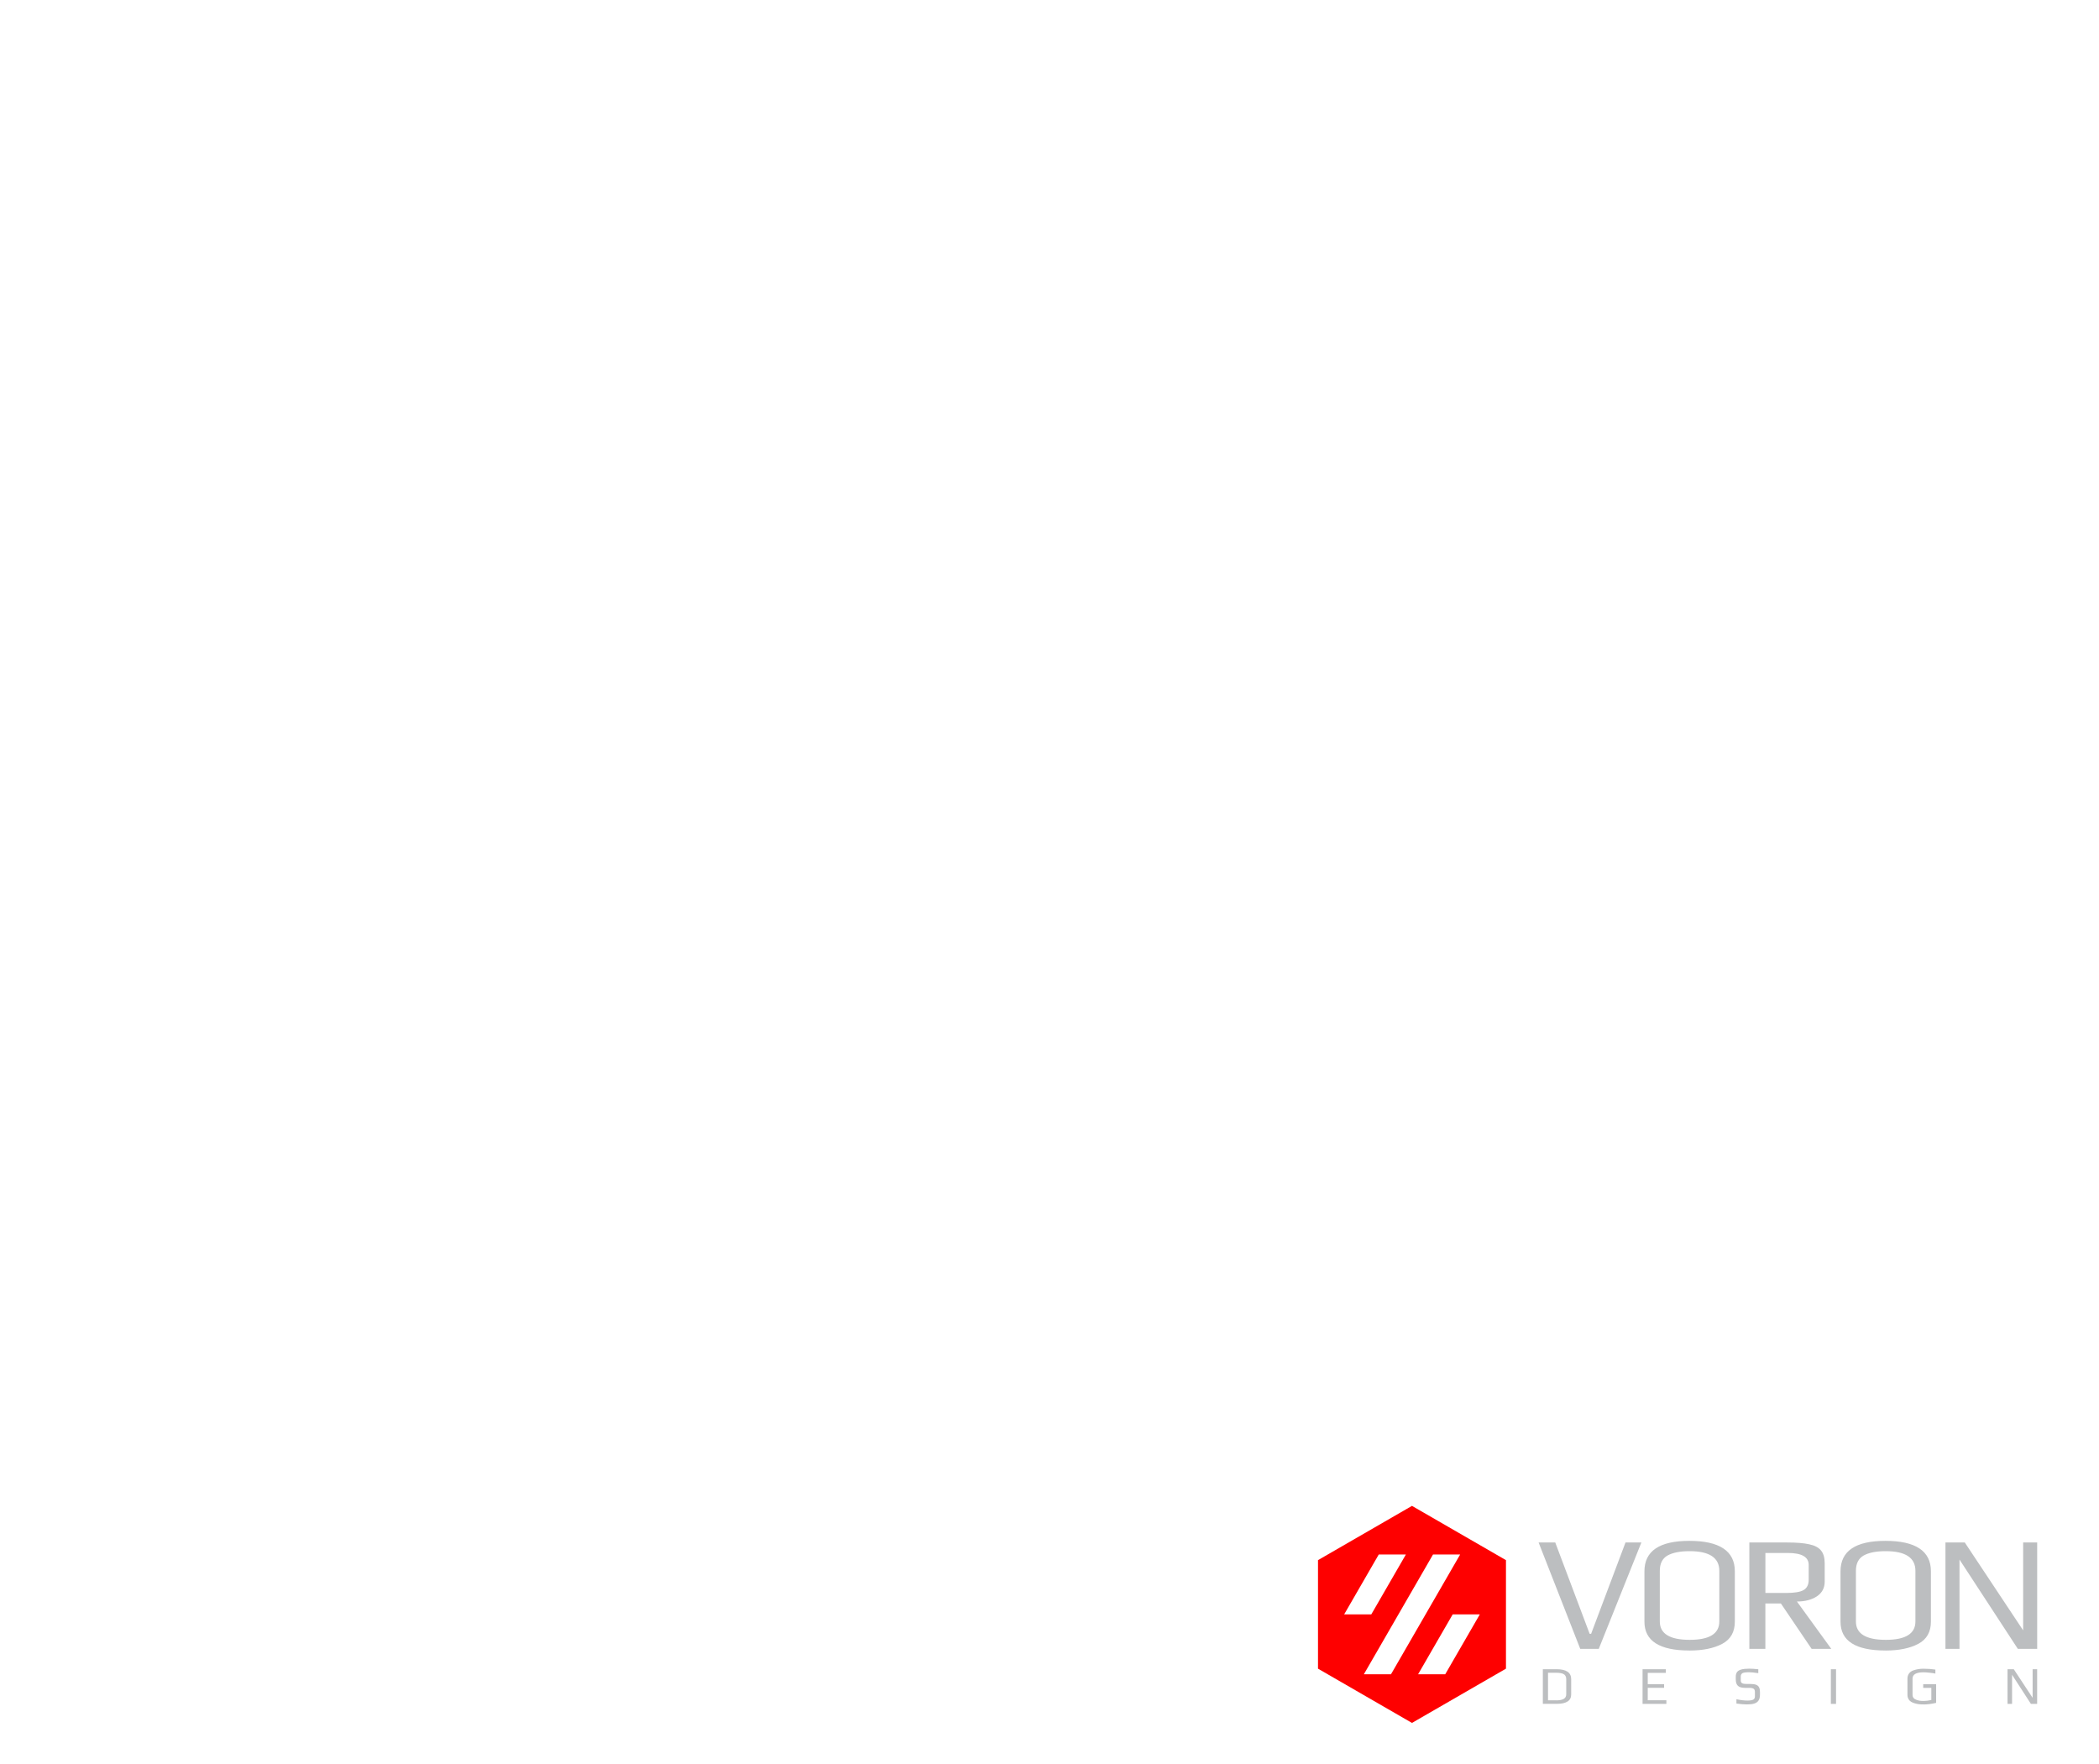
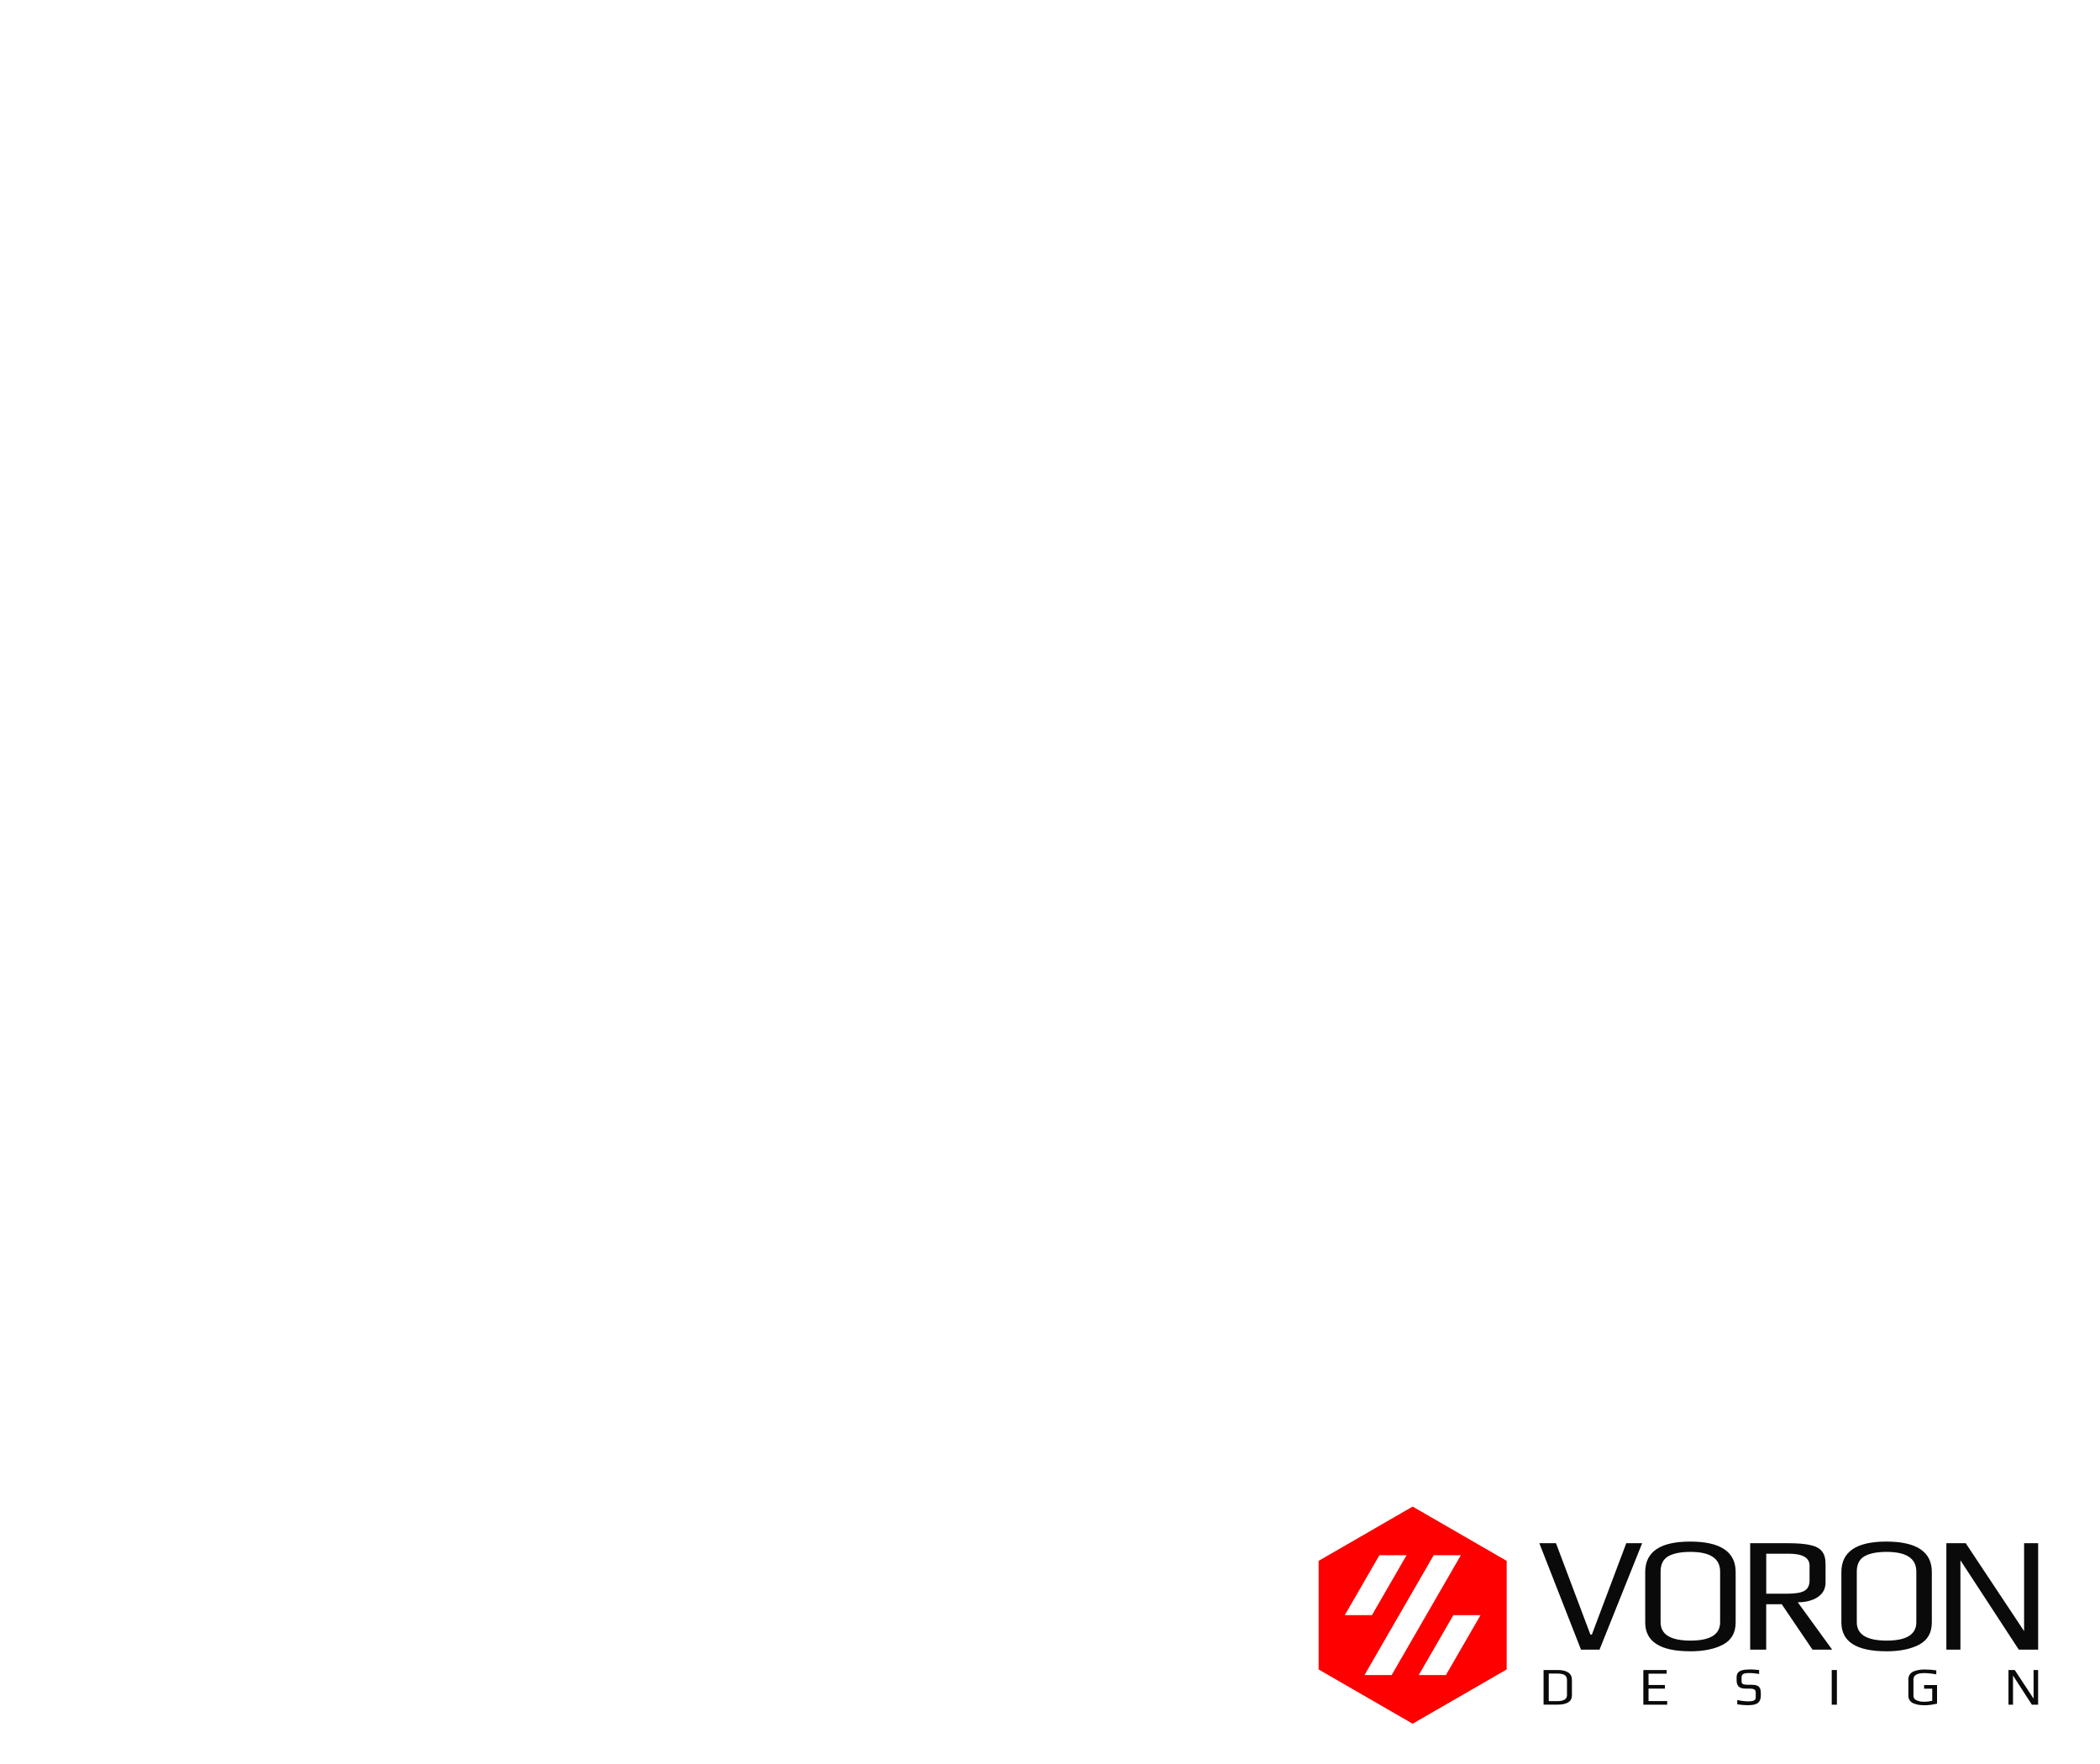
- <svg xmlns="http://www.w3.org/2000/svg" id="a" viewBox="0 0 708.66 595.28">
+ <svg xmlns="http://www.w3.org/2000/svg" id="a" width="250mm" height="210mm" viewBox="0 0 708.66 595.28">
  <path id="b" d="M476.71,508.41l-31.73,18.32v36.64l31.73,18.32,31.73-18.32v-36.64l-31.73-18.32ZM465.49,524.83h9.16l-11.68,20.22h-9.16l11.68-20.22ZM483.81,524.83h9.16l-23.35,40.44h-9.16l23.35-40.44ZM490.45,545.05h9.16l-11.68,20.22h-9.16l11.68-20.22Z" style="fill:#fe0000;" />
-   <path d="M519.44,520.77h5.64l11.61,30.83h.5l11.61-30.83h5.36l-14.39,35.92h-6.25l-14.06-35.92ZM570.37,557.24c-10.12,0-15.18-3.25-15.18-9.74v-16.99c0-6.86,5.06-10.29,15.18-10.29s15.34,3.41,15.34,10.24v17.05c0,3.47-1.41,5.96-4.24,7.47-2.83,1.51-6.53,2.27-11.1,2.27h0ZM570.48,553.64c6.66,0,9.99-2.07,9.99-6.2v-17.1c0-4.43-3.35-6.64-10.04-6.64-3.24,0-5.73.5-7.48,1.49-1.71,1-2.57,2.71-2.57,5.15v17.1c0,4.13,3.37,6.2,10.1,6.2h0ZM590.61,520.77h12.72c3.2,0,5.69.2,7.48.61,1.82.37,3.14,1.05,3.96,2.05.86,1,1.28,2.45,1.28,4.37v6.2c0,2.14-.89,3.8-2.68,4.98-1.75,1.14-3.98,1.72-6.7,1.72l11.61,15.99h-6.64l-10.38-15.33h-5.24v15.33h-5.41v-35.92ZM603.11,537.81c2.68,0,4.59-.31,5.75-.94,1.19-.66,1.79-1.84,1.79-3.54v-4.98c0-2.69-2.34-4.04-7.03-4.04h-7.59v13.5h7.09ZM636.57,557.24c-10.12,0-15.18-3.25-15.18-9.74v-16.99c0-6.86,5.06-10.29,15.18-10.29s15.34,3.41,15.34,10.24v17.05c0,3.47-1.41,5.96-4.24,7.47-2.83,1.51-6.53,2.27-11.1,2.27h0ZM636.69,553.64c6.66,0,9.99-2.07,9.99-6.2v-17.1c0-4.43-3.35-6.64-10.04-6.64-3.24,0-5.73.5-7.48,1.49-1.71,1-2.57,2.71-2.57,5.15v17.1c0,4.13,3.37,6.2,10.1,6.2h0ZM656.82,520.77h6.53l19.7,29.67v-29.67h4.74v35.92h-6.53l-19.7-30.16v30.16h-4.74v-35.92ZM520.89,563.56h4.65c3.28,0,4.92,1.12,4.92,3.35v5.17c0,2.12-1.63,3.17-4.9,3.17h-4.67v-11.7ZM525.44,574.07c2.24,0,3.35-.67,3.35-2.02v-5.16c0-.43-.09-.8-.27-1.1-.18-.3-.43-.52-.76-.67-.32-.13-.66-.22-1.01-.27-.35-.06-.76-.09-1.23-.09h-2.88v9.3h2.79ZM554.56,563.56h7.86v1.23h-6.11v3.82h5.52v1.23h-5.52v4.2h6.29v1.23h-8.04v-11.7ZM589.82,575.44c-1,0-2.19-.1-3.57-.29v-1.46c1.39.3,2.62.45,3.68.45.89,0,1.54-.1,1.95-.29.41-.2.61-.58.61-1.12v-1.51c0-.5-.14-.86-.43-1.06-.29-.2-.79-.31-1.51-.31h-1.37c-1.14,0-1.95-.23-2.43-.69s-.72-1.17-.72-2.13v-.94c0-.64.14-1.15.41-1.55.29-.4.76-.69,1.42-.88.67-.19,1.59-.29,2.76-.29.78,0,1.78.07,3.01.2v1.32c-1.37-.2-2.42-.31-3.14-.31-1.12,0-1.86.11-2.22.32-.37.23-.56.61-.56,1.14v1.33c0,.41.14.71.43.9.3.18.81.27,1.53.27h1.41c.81,0,1.43.1,1.87.29.46.19.78.49.96.88.19.38.29.91.29,1.57v.85c0,.83-.16,1.48-.47,1.97-.3.48-.77.82-1.41,1.03s-1.47.31-2.51.31h0ZM618.13,563.56h1.75v11.7h-1.75v-11.7ZM649.37,575.44c-.55,0-1.05-.02-1.48-.07-.42-.05-.87-.14-1.33-.27-.53-.14-.97-.32-1.33-.54-.36-.23-.66-.53-.88-.92-.24-.41-.36-.87-.36-1.37v-5.53c0-.67.17-1.25.52-1.73s.83-.83,1.44-1.05c.59-.2,1.15-.35,1.68-.43.54-.1,1.12-.14,1.75-.14,1.49,0,2.84.1,4.04.29v1.35c-.46-.11-1.11-.2-1.97-.29-.84-.1-1.52-.14-2.04-.14-2.46,0-3.7.71-3.7,2.13v5.52c0,.38.11.72.34,1.01.24.29.56.5.97.63.38.14.77.25,1.15.31.38.05.82.07,1.3.07.81,0,1.66-.11,2.58-.32v-4.09h-2.74v-1.23h4.36v6.29c-1.56.36-3,.54-4.31.54h0ZM677.78,563.56h2.11l6.36,9.66v-9.66h1.53v11.7h-2.11l-6.36-9.83v9.83h-1.53v-11.7Z" style="fill:#bcbec0; fill-rule:evenodd;" />
+   <path d="M519.44,520.77h5.64l11.61,30.83h.5l11.61-30.83h5.36l-14.39,35.92h-6.25l-14.06-35.92ZM570.37,557.24c-10.12,0-15.18-3.25-15.18-9.74v-16.99c0-6.86,5.06-10.29,15.18-10.29s15.34,3.41,15.34,10.24v17.05c0,3.47-1.41,5.96-4.24,7.47s-6.53,2.27-11.1,2.27h0ZM570.48,553.64c6.66,0,9.99-2.07,9.99-6.2v-17.1c0-4.43-3.35-6.64-10.04-6.64-3.24,0-5.73.5-7.48,1.49-1.71,1-2.57,2.71-2.57,5.15v17.1c0,4.13,3.37,6.2,10.1,6.2h0ZM590.61,520.77h12.72c3.2,0,5.69.2,7.48.61,1.82.37,3.14,1.05,3.96,2.05.86,1,1.28,2.45,1.28,4.37v6.2c0,2.14-.89,3.8-2.68,4.98-1.75,1.14-3.98,1.72-6.7,1.72l11.61,15.99h-6.64l-10.38-15.33h-5.24v15.33h-5.41v-35.92ZM603.11,537.81c2.68,0,4.59-.31,5.75-.94,1.19-.66,1.79-1.84,1.79-3.54v-4.98c0-2.69-2.34-4.04-7.03-4.04h-7.59v13.5h7.09ZM636.57,557.24c-10.12,0-15.18-3.25-15.18-9.74v-16.99c0-6.86,5.06-10.29,15.18-10.29s15.34,3.41,15.34,10.24v17.05c0,3.47-1.41,5.96-4.24,7.47s-6.53,2.27-11.1,2.27h0ZM636.69,553.64c6.66,0,9.99-2.07,9.99-6.2v-17.1c0-4.43-3.35-6.64-10.04-6.64-3.24,0-5.73.5-7.48,1.49-1.71,1-2.57,2.71-2.57,5.15v17.1c0,4.13,3.37,6.2,10.1,6.2h0ZM656.82,520.77h6.53l19.7,29.67v-29.67h4.74v35.92h-6.53l-19.7-30.16v30.16h-4.74v-35.92ZM520.89,563.56h4.65c3.28,0,4.92,1.12,4.92,3.35v5.17c0,2.12-1.63,3.17-4.9,3.17h-4.67v-11.7ZM525.44,574.07c2.24,0,3.35-.67,3.35-2.02v-5.16c0-.43-.09-.8-.27-1.1-.18-.3-.43-.52-.76-.67-.32-.13-.66-.22-1.01-.27-.35-.06-.76-.09-1.23-.09h-2.88v9.3h2.79ZM554.56,563.56h7.86v1.23h-6.11v3.82h5.52v1.23h-5.52v4.2h6.29v1.23h-8.04v-11.7ZM589.82,575.44c-1,0-2.19-.1-3.57-.29v-1.46c1.39.3,2.62.45,3.68.45.89,0,1.54-.1,1.95-.29.41-.2.61-.58.61-1.12v-1.51c0-.5-.14-.86-.43-1.06-.29-.2-.79-.31-1.51-.31h-1.37c-1.14,0-1.95-.23-2.43-.69s-.72-1.17-.72-2.13v-.94c0-.64.14-1.15.41-1.55.29-.4.76-.69,1.42-.88.67-.19,1.59-.29,2.76-.29.78,0,1.78.07,3.01.2v1.32c-1.37-.2-2.42-.31-3.14-.31-1.12,0-1.86.11-2.22.32-.37.23-.56.61-.56,1.14v1.33c0,.41.14.71.43.9.3.18.81.27,1.53.27h1.41c.81,0,1.43.1,1.87.29.46.19.78.49.96.88.19.38.29.91.29,1.57v.85c0,.83-.16,1.48-.47,1.97-.3.48-.77.82-1.41,1.03s-1.47.31-2.51.31h0ZM618.13,563.56h1.75v11.7h-1.75v-11.7ZM649.37,575.44c-.55,0-1.05-.02-1.48-.07-.42-.05-.87-.14-1.33-.27-.53-.14-.97-.32-1.33-.54-.36-.23-.66-.53-.88-.92-.24-.41-.36-.87-.36-1.37v-5.53c0-.67.17-1.25.52-1.73s.83-.83,1.44-1.05c.59-.2,1.15-.35,1.68-.43.54-.1,1.12-.14,1.75-.14,1.49,0,2.84.1,4.04.29v1.35c-.46-.11-1.11-.2-1.97-.29-.84-.1-1.52-.14-2.04-.14-2.46,0-3.7.71-3.7,2.13v5.52c0,.38.11.72.34,1.01.24.29.56.5.97.63.38.14.77.25,1.15.31.38.05.82.07,1.3.07.81,0,1.66-.11,2.58-.32v-4.09h-2.74v-1.23h4.36v6.29c-1.56.36-3,.54-4.31.54h0ZM677.78,563.56h2.11l6.36,9.66v-9.66h1.53v11.7h-2.11l-6.36-9.83v9.83h-1.53v-11.7Z" style="fill:#0a0a0a; fill-rule:evenodd;" />
</svg>
